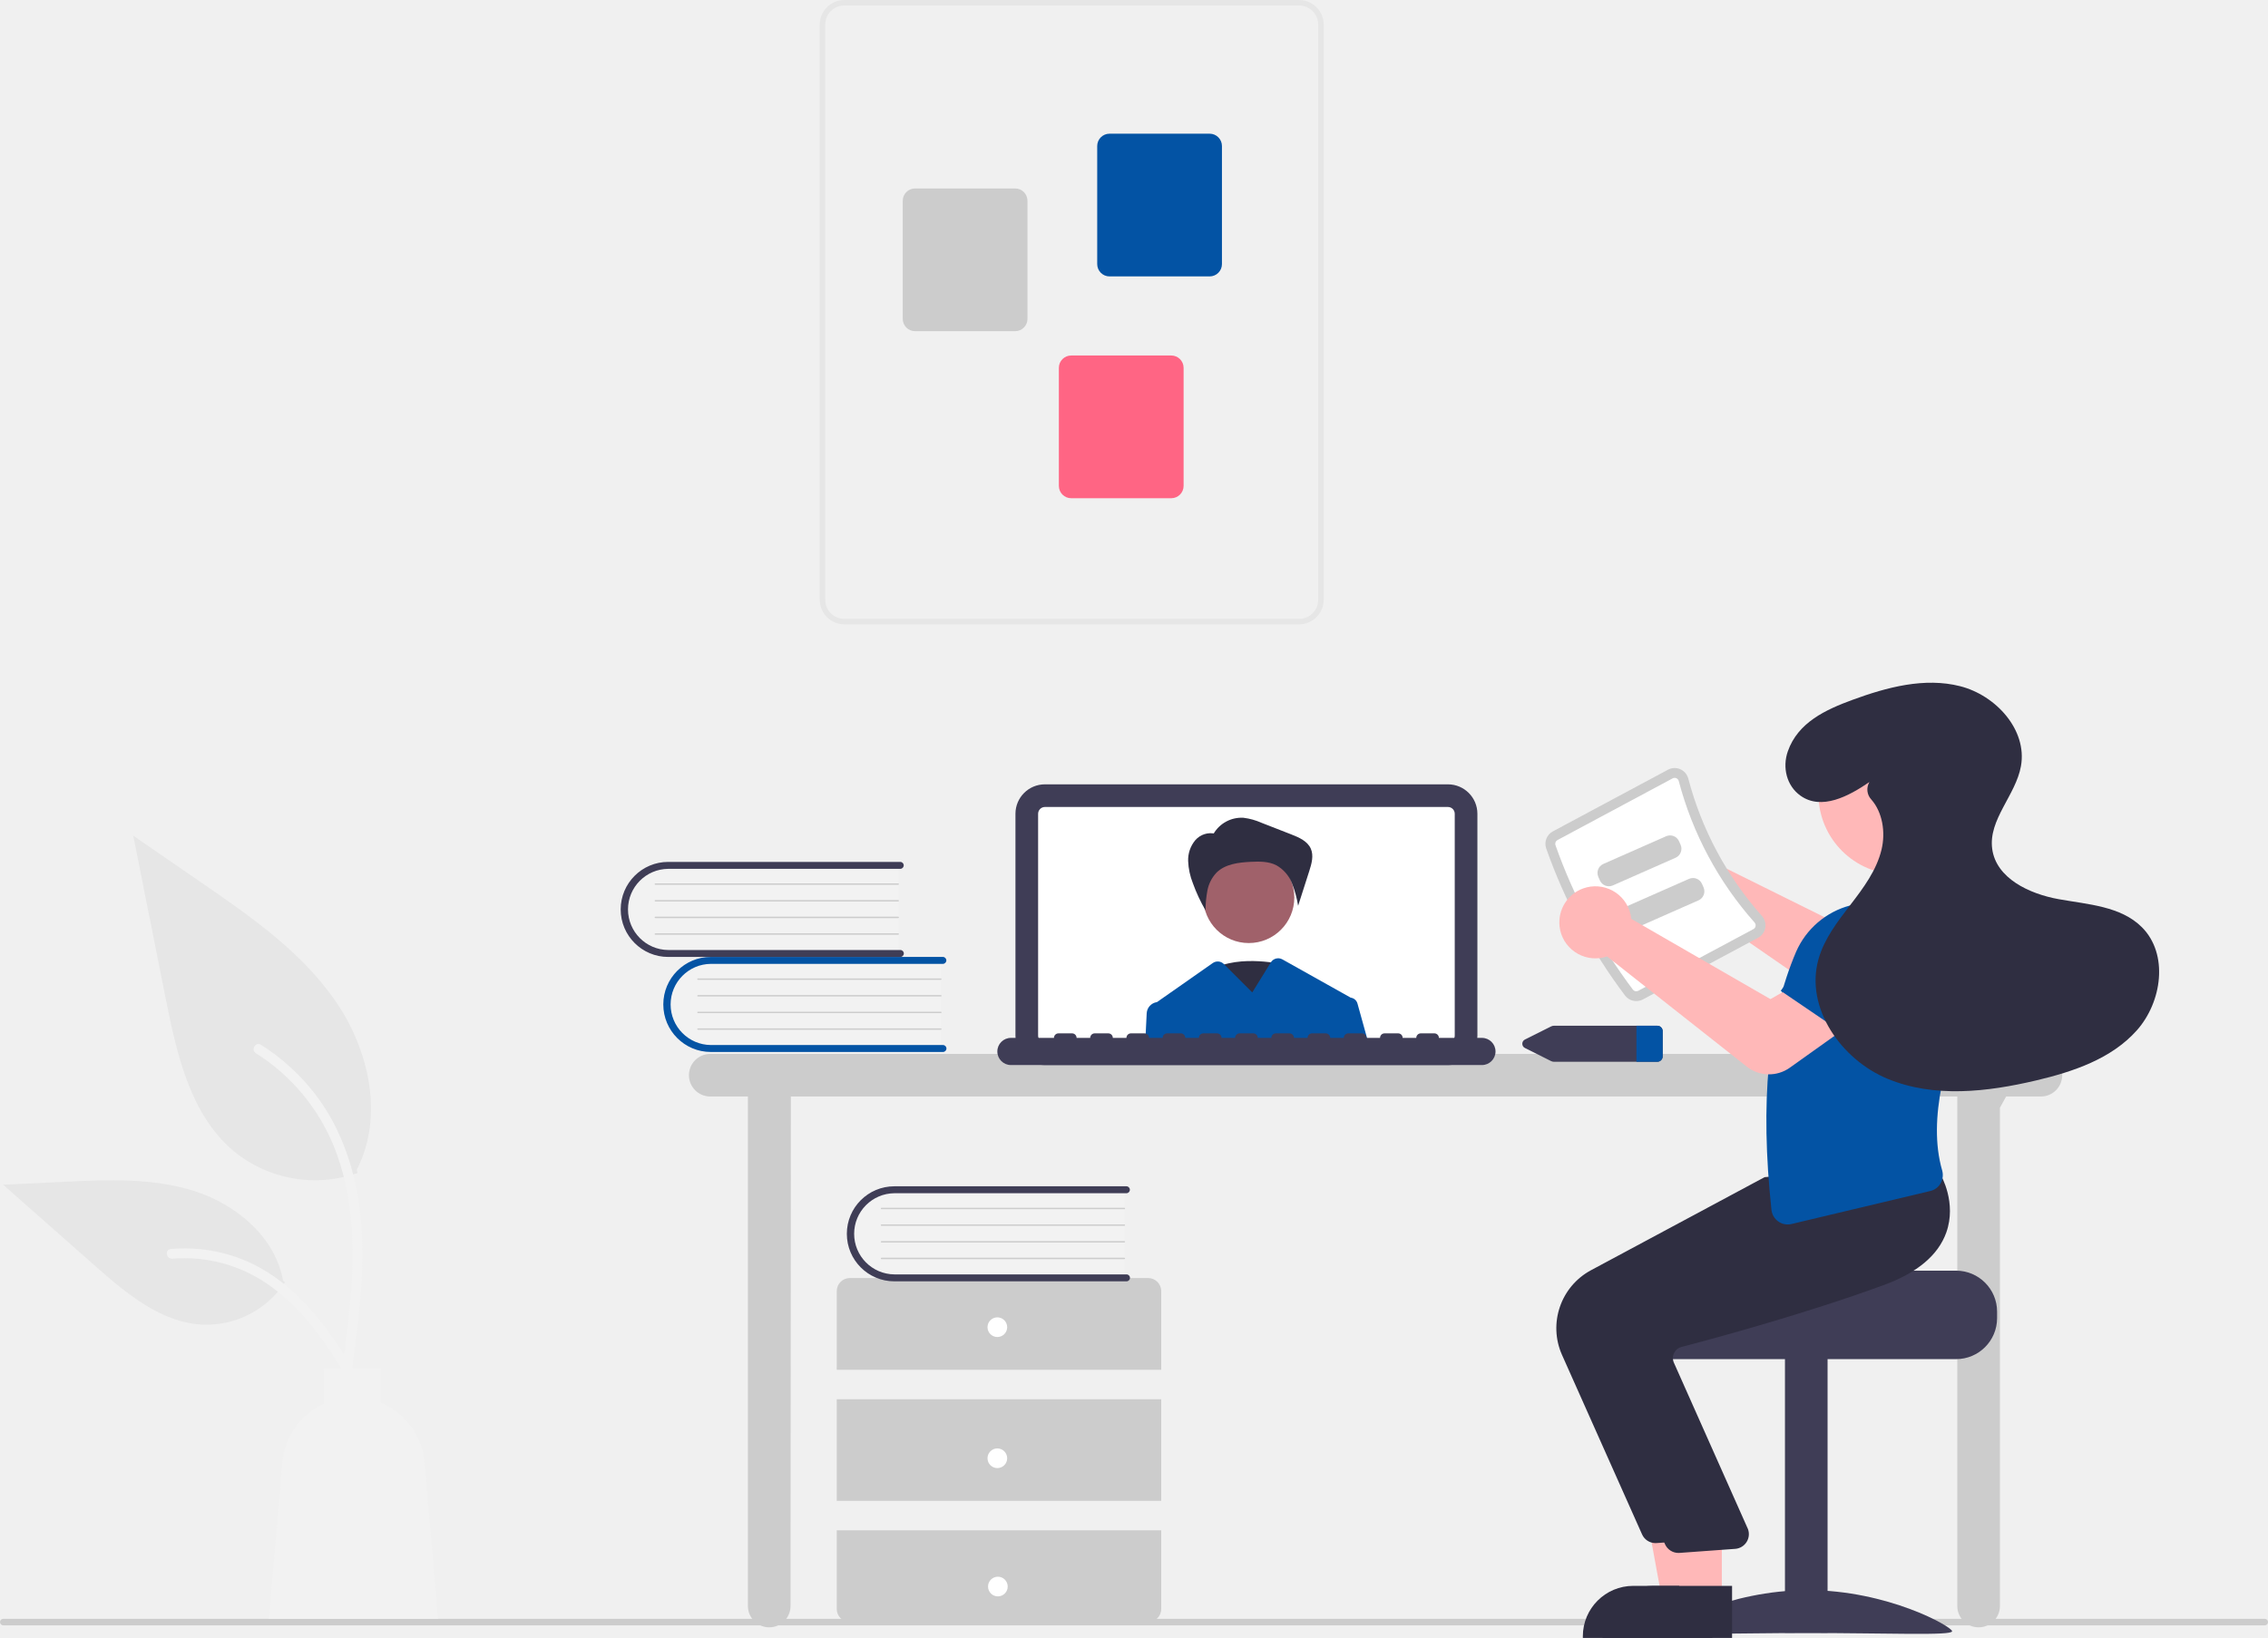
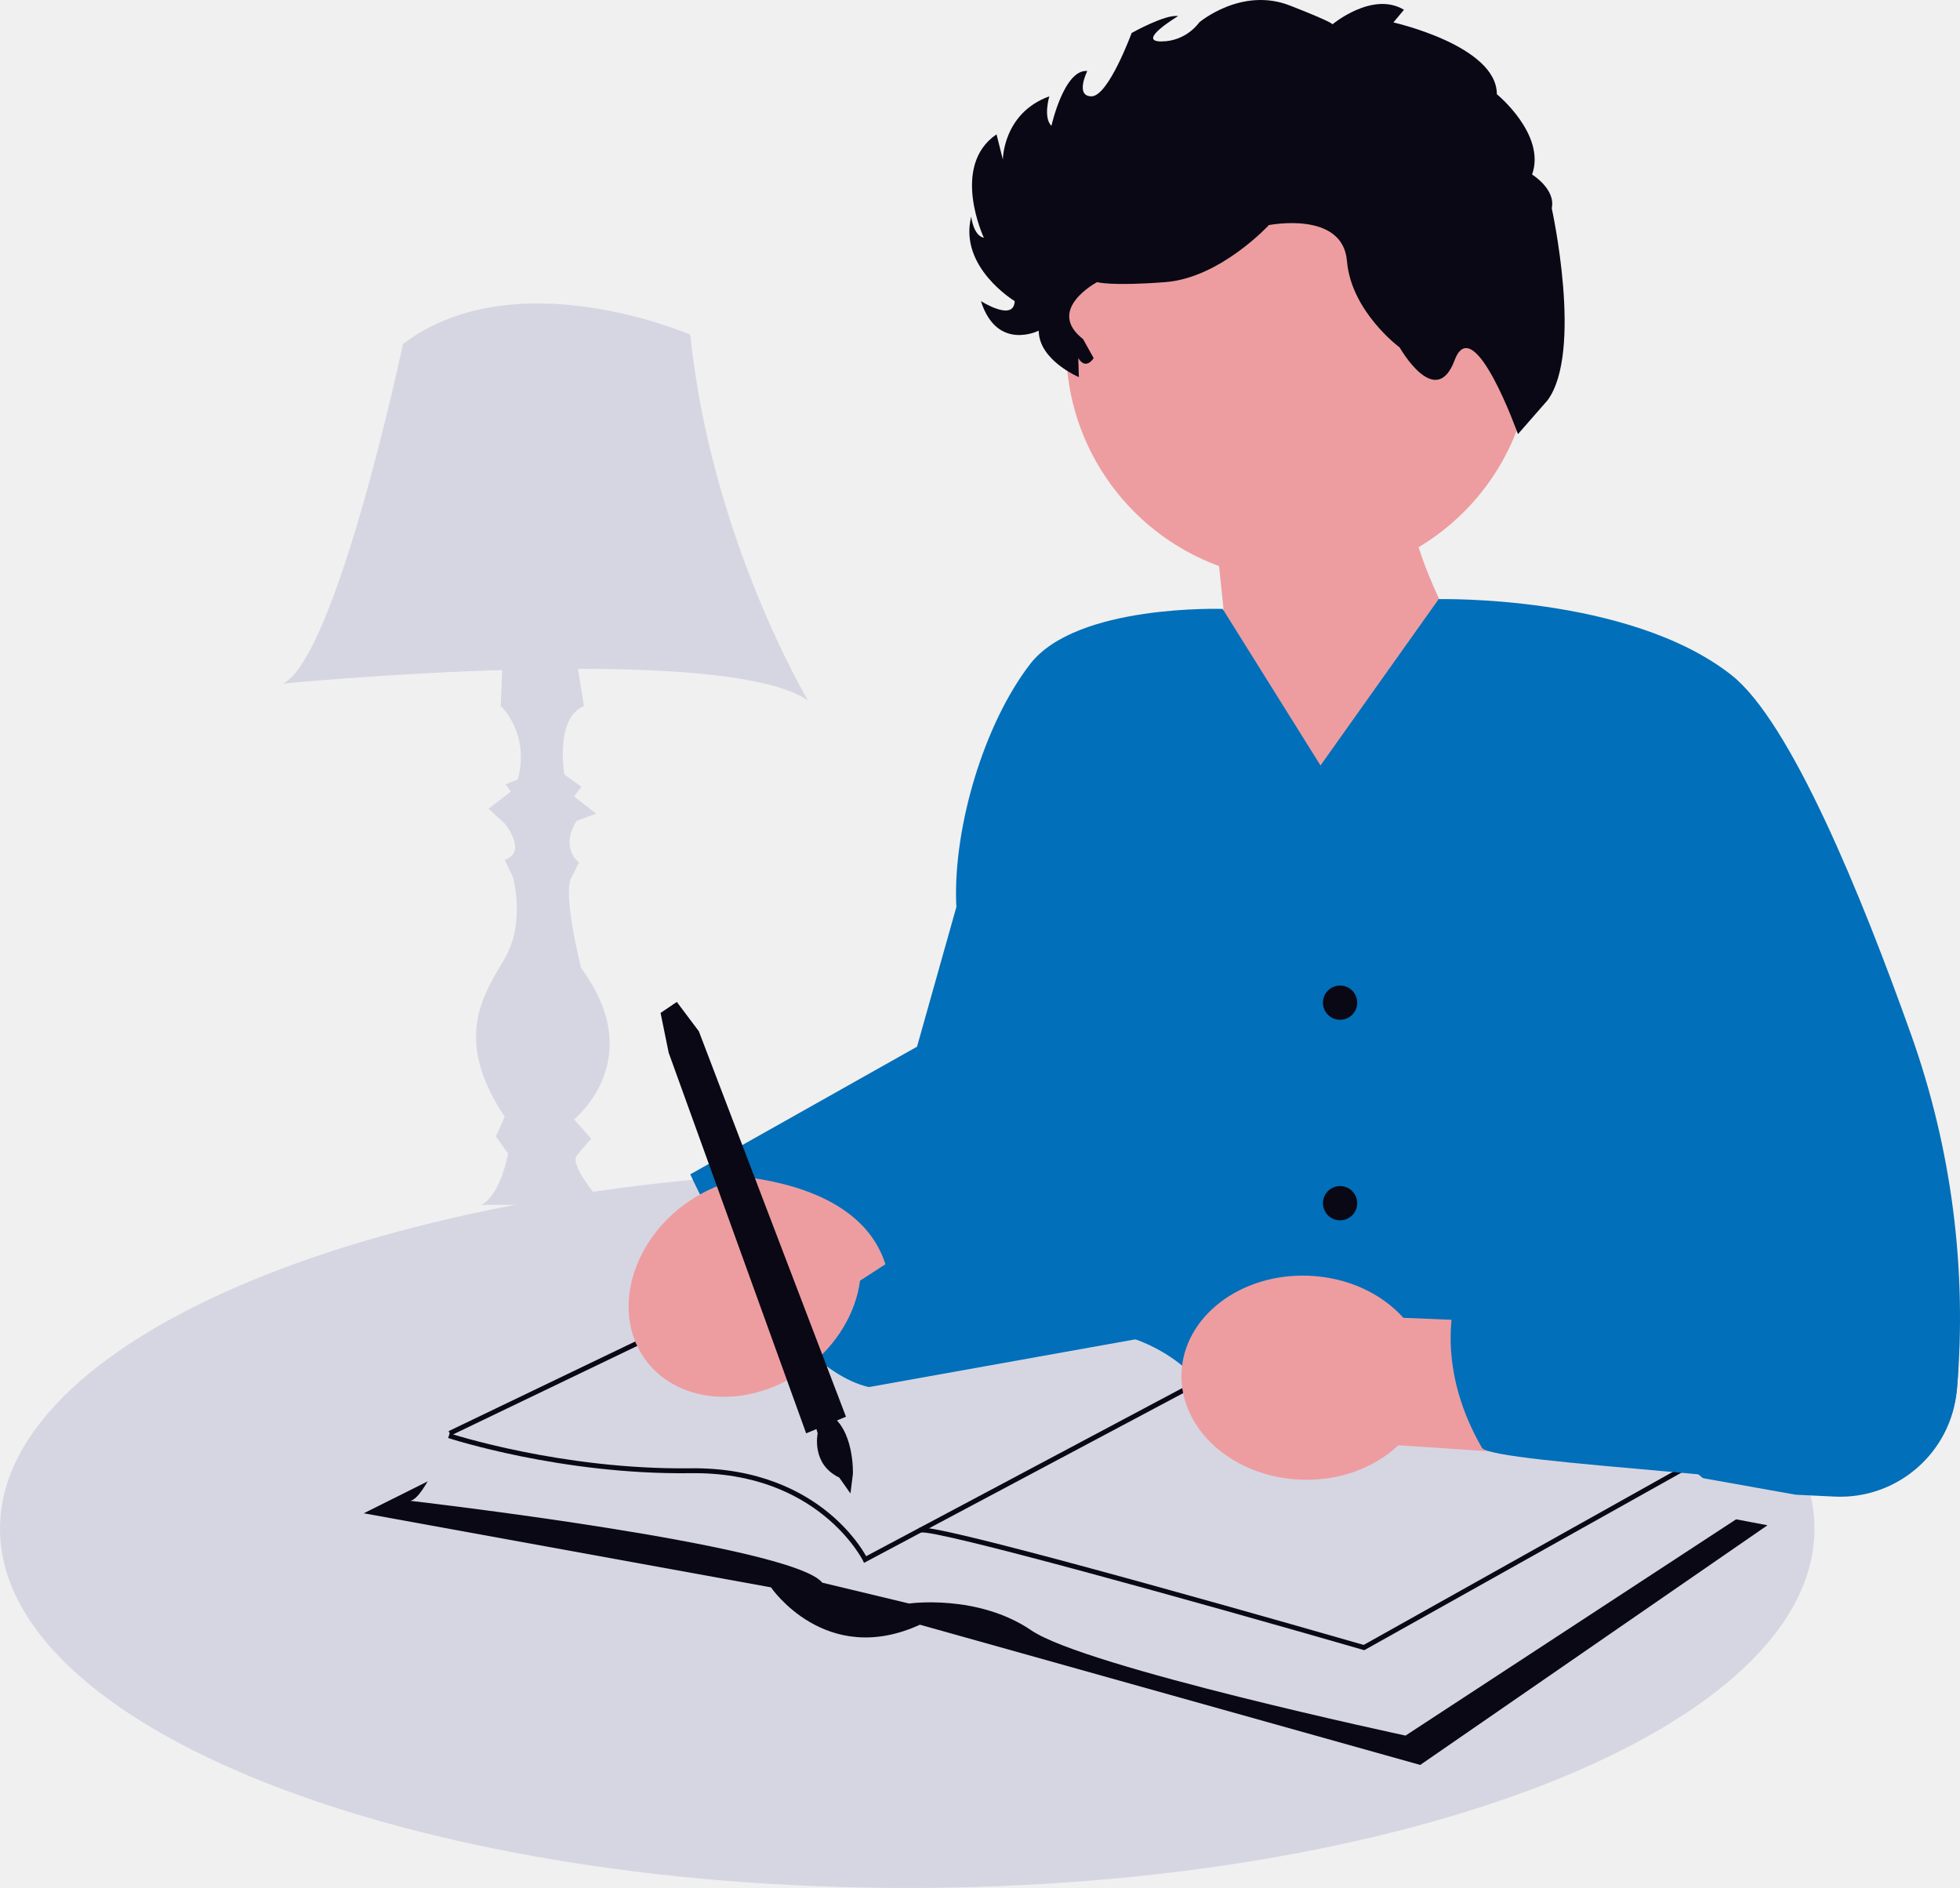
- <svg xmlns="http://www.w3.org/2000/svg" width="692" height="499.877" viewBox="0 0 692 499.877" role="img" artist="Katerina Limpitsouni" source="https://undraw.co/">
-   <path d="M945,696.105H255a1,1,0,0,1,0-2H945a1,1,0,0,1,0,2Z" transform="translate(-254 -200.0616)" fill="#ccc" />
-   <path d="M876.704,521.703h-406a6.5,6.5,0,1,0,0,13h11.5v155.5a6.5,6.5,0,0,0,13,0l.099-155.5H851.204v155.5a6.5,6.5,0,0,0,13,0V538.13l1.891-3.427h10.609a6.5,6.5,0,1,0,0-13Z" transform="translate(-254 -200.0616)" fill="#ccc" />
-   <path d="M695.794,525.105H572.812a8.992,8.992,0,0,1-8.982-8.982V448.414a8.992,8.992,0,0,1,8.982-8.982H695.794a8.992,8.992,0,0,1,8.982,8.982v67.709A8.992,8.992,0,0,1,695.794,525.105Z" transform="translate(-254 -200.0616)" fill="#3f3d56" />
-   <path d="M695.793,446.345H572.813a2.074,2.074,0,0,0-2.07,2.07v67.71a2.074,2.074,0,0,0,2.07,2.07H695.793a2.074,2.074,0,0,0,2.07-2.07v-67.71A2.074,2.074,0,0,0,695.793,446.345Z" transform="translate(-254 -200.0616)" fill="#fff" />
-   <path d="M644.792,494.283s-14.722-3.392-22.82,2.827,10.306,20.355,10.306,20.355Z" transform="translate(-254 -200.0616)" fill="#2f2e41" />
-   <circle cx="381.024" cy="273.924" r="13.887" fill="#a0616a" />
-   <path d="M624.286,454.492a9.898,9.898,0,0,1,9.126-4.856,19.397,19.397,0,0,1,5.515,1.544l9.078,3.541c2.349.916,4.922,2.039,5.941,4.345.946,2.141.24,4.613-.474,6.841l-3.397,10.593a32.246,32.246,0,0,0-1.925-6.998,10.835,10.835,0,0,0-4.704-5.364c-2.358-1.21-5.137-1.185-7.785-1.057-3.749.18-7.826.657-10.489,3.302a10.895,10.895,0,0,0-2.765,5.399,32.5,32.5,0,0,0-.58,6.112,50.669,50.669,0,0,1-3.869-8.295,20.525,20.525,0,0,1-1.438-6.715,9.444,9.444,0,0,1,2.165-6.387,6.195,6.195,0,0,1,6.231-1.961Z" transform="translate(-254 -200.0616)" fill="#2f2e41" />
-   <path d="M668.183,506.325a2.472,2.472,0,0,0-2.07-1.79.86.86,0,0,0-.1-.06L645.282,492.856a2.637,2.637,0,0,0-3.528.908l-5.67,9.18-8.54-8.54-.136-.136a2.636,2.636,0,0,0-3.376-.295l-17.038,11.931c-.03,0-.06.01-.09.01a3.633,3.633,0,0,0-3.03,3.39l-.44,8.89h68.04Z" transform="translate(-254 -200.0616)" fill="#0353A4" />
-   <path d="M706.158,516.814H693.03a1.382,1.382,0,0,0-1.382-1.382h-4.145a1.382,1.382,0,0,0-1.382,1.382h-4.145a1.382,1.382,0,0,0-1.382-1.382H676.449a1.382,1.382,0,0,0-1.382,1.382h-4.145a1.382,1.382,0,0,0-1.382-1.382h-4.145a1.382,1.382,0,0,0-1.382,1.382h-4.145A1.382,1.382,0,0,0,658.485,515.432h-4.145a1.382,1.382,0,0,0-1.382,1.382h-4.145a1.382,1.382,0,0,0-1.382-1.382H643.285a1.382,1.382,0,0,0-1.382,1.382H637.758a1.382,1.382,0,0,0-1.382-1.382h-4.145a1.382,1.382,0,0,0-1.382,1.382h-4.145a1.382,1.382,0,0,0-1.382-1.382h-4.145a1.382,1.382,0,0,0-1.382,1.382H615.649a1.382,1.382,0,0,0-1.382-1.382h-4.145a1.382,1.382,0,0,0-1.382,1.382h-4.145a1.382,1.382,0,0,0-1.382-1.382h-4.145a1.382,1.382,0,0,0-1.382,1.382h-4.145a1.382,1.382,0,0,0-1.382-1.382h-4.145a1.382,1.382,0,0,0-1.382,1.382H582.485a1.382,1.382,0,0,0-1.382-1.382H576.958a1.382,1.382,0,0,0-1.382,1.382H562.449a4.145,4.145,0,0,0,0,8.291H706.158a4.145,4.145,0,0,0,0-8.291Z" transform="translate(-254 -200.0616)" fill="#3f3d56" />
-   <path d="M541.079,492.74v27.526H472.117a13.771,13.771,0,1,1,0-27.526Z" transform="translate(-254 -200.0616)" fill="#f2f2f2" />
-   <path d="M542.773,520.054a1.059,1.059,0,0,1-1.059,1.059h-70.826a14.504,14.504,0,1,1,0-29.008h70.826a1.059,1.059,0,0,1,0,2.117h-70.826a12.387,12.387,0,0,0,0,24.773h70.826A1.059,1.059,0,0,1,542.773,520.054Z" transform="translate(-254 -200.0616)" fill="#0353A4" />
-   <path d="M541.079,499.092H466.971a.212.212,0,1,1,0-.423h74.108a.212.212,0,0,1,0,.423Z" transform="translate(-254 -200.0616)" fill="#ccc" />
-   <path d="M541.079,504.174H466.971a.212.212,0,1,1,0-.423h74.108a.212.212,0,0,1,0,.423Z" transform="translate(-254 -200.0616)" fill="#ccc" />
-   <path d="M541.079,509.255H466.971a.212.212,0,1,1,0-.423h74.108a.212.212,0,0,1,0,.423Z" transform="translate(-254 -200.0616)" fill="#ccc" />
-   <path d="M541.079,514.337H466.971a.212.212,0,1,1,0-.423h74.108a.212.212,0,0,1,0,.423Z" transform="translate(-254 -200.0616)" fill="#ccc" />
-   <path d="M528.079,463.74v27.526H459.117a13.771,13.771,0,1,1,0-27.526Z" transform="translate(-254 -200.0616)" fill="#f2f2f2" />
-   <path d="M529.773,491.054a1.059,1.059,0,0,1-1.059,1.059h-70.826a14.504,14.504,0,1,1,0-29.008h70.826a1.059,1.059,0,0,1,0,2.117h-70.826a12.387,12.387,0,0,0,0,24.773h70.826A1.059,1.059,0,0,1,529.773,491.054Z" transform="translate(-254 -200.0616)" fill="#3f3d56" />
-   <path d="M528.079,470.092H453.971a.212.212,0,1,1,0-.423h74.108a.212.212,0,0,1,0,.423Z" transform="translate(-254 -200.0616)" fill="#ccc" />
-   <path d="M528.079,475.174H453.971a.212.212,0,1,1,0-.423h74.108a.212.212,0,0,1,0,.423Z" transform="translate(-254 -200.0616)" fill="#ccc" />
-   <path d="M528.079,480.255H453.971a.212.212,0,1,1,0-.423h74.108a.212.212,0,0,1,0,.423Z" transform="translate(-254 -200.0616)" fill="#ccc" />
-   <path d="M528.079,485.337H453.971a.212.212,0,1,1,0-.423h74.108a.212.212,0,0,1,0,.423Z" transform="translate(-254 -200.0616)" fill="#ccc" />
-   <path d="M608.303,618.105v-24a4,4,0,0,0-4-4h-91a4,4,0,0,0-4,4v24Z" transform="translate(-254 -200.0616)" fill="#ccc" />
-   <rect x="255.303" y="427.043" width="99" height="31" fill="#ccc" />
-   <path d="M509.303,667.105v24a4,4,0,0,0,4,4h91a4,4,0,0,0,4-4v-24Z" transform="translate(-254 -200.0616)" fill="#ccc" />
-   <circle cx="304.303" cy="405.043" r="3" fill="#fff" />
-   <circle cx="304.303" cy="445.043" r="3" fill="#fff" />
-   <circle cx="304.464" cy="484.196" r="3" fill="#fff" />
-   <path d="M597.079,562.74v27.526H528.117a13.771,13.771,0,1,1,0-27.526Z" transform="translate(-254 -200.0616)" fill="#f2f2f2" />
-   <path d="M598.773,590.054a1.059,1.059,0,0,1-1.059,1.059h-70.826a14.504,14.504,0,1,1,0-29.008h70.826a1.059,1.059,0,0,1,0,2.117h-70.826a12.387,12.387,0,0,0,0,24.773h70.826A1.059,1.059,0,0,1,598.773,590.054Z" transform="translate(-254 -200.0616)" fill="#3f3d56" />
-   <path d="M597.079,569.092H522.971a.212.212,0,1,1,0-.423h74.108a.212.212,0,0,1,0,.423Z" transform="translate(-254 -200.0616)" fill="#ccc" />
-   <path d="M597.079,574.174H522.971a.212.212,0,1,1,0-.423h74.108a.212.212,0,0,1,0,.423Z" transform="translate(-254 -200.0616)" fill="#ccc" />
-   <path d="M597.079,579.255H522.971a.212.212,0,1,1,0-.423h74.108a.212.212,0,0,1,0,.423Z" transform="translate(-254 -200.0616)" fill="#ccc" />
-   <path d="M597.079,584.337H522.971a.212.212,0,1,1,0-.423h74.108a.212.212,0,0,1,0,.423Z" transform="translate(-254 -200.0616)" fill="#ccc" />
-   <path d="M504.11,383.083v-175.5a7.53,7.53,0,0,1,7.521-7.521H650.36a7.53,7.53,0,0,1,7.521,7.521v175.5a7.53,7.53,0,0,1-7.521,7.521H511.632A7.53,7.53,0,0,1,504.11,383.083Zm7.521-181.35a5.857,5.857,0,0,0-5.85,5.85v175.5a5.857,5.857,0,0,0,5.85,5.85H650.36a5.857,5.857,0,0,0,5.85-5.85v-175.5a5.857,5.857,0,0,0-5.85-5.85Z" transform="translate(-254 -200.0616)" fill="#e6e6e6" />
-   <path d="M588.775,280.659V244.624a3.765,3.765,0,0,1,3.761-3.761h30.537a3.765,3.765,0,0,1,3.761,3.761v36.036a3.765,3.765,0,0,1-3.761,3.761h-30.537A3.765,3.765,0,0,1,588.775,280.659Z" transform="translate(-254 -200.0616)" fill="#0353A4" />
-   <path d="M529.44,297.374V261.338a3.765,3.765,0,0,1,3.761-3.761h30.537a3.765,3.765,0,0,1,3.761,3.761v36.036a3.765,3.765,0,0,1-3.761,3.761h-30.537A3.765,3.765,0,0,1,529.44,297.374Z" transform="translate(-254 -200.0616)" fill="#ccc" />
-   <path d="M577.075,348.352V312.317a3.765,3.765,0,0,1,3.761-3.761h30.537a3.765,3.765,0,0,1,3.761,3.761v36.036a3.765,3.765,0,0,1-3.761,3.761h-30.537A3.765,3.765,0,0,1,577.075,348.352Z" transform="translate(-254 -200.0616)" fill="#ff6584" />
-   <path d="M759.563,513.105H728.143a1.941,1.941,0,0,0-.86.2l-7.93,3.97a1.445,1.445,0,0,0,0,2.66l7.93,3.97a1.941,1.941,0,0,0,.86.2h31.42a1.649,1.649,0,0,0,1.74-1.53v-7.94A1.649,1.649,0,0,0,759.563,513.105Z" transform="translate(-254 -200.0616)" fill="#3f3d56" />
-   <path d="M761.303,514.635v7.94a1.649,1.649,0,0,1-1.74,1.53h-6.26v-11h6.26A1.649,1.649,0,0,1,761.303,514.635Z" transform="translate(-254 -200.0616)" fill="#0353A4" />
-   <path d="M759.327,453.705a11.003,11.003,0,0,1,14.89,6.915,10.588,10.588,0,0,1,.32,1.435l43.938,21.788,10.168-6.739,12.652,14.565L825.769,504.279a11.149,11.149,0,0,1-13.301.513l-44.579-30.828a10.511,10.511,0,0,1-1.015.37,11.003,11.003,0,0,1-14.01-8.561,10.708,10.708,0,0,1-.163-1.34A11.036,11.036,0,0,1,759.327,453.705Z" transform="translate(-254 -200.0616)" fill="#ffb8b8" />
-   <path d="M850.841,587.853H802.831c0,1.38-49.48,2.5-49.48,2.5a12.86,12.86,0,0,0-2.11,2,12.41,12.41,0,0,0-2.9,8v2a12.505,12.505,0,0,0,12.5,12.5h90a12.511,12.511,0,0,0,12.5-12.5v-2A12.517,12.517,0,0,0,850.841,587.853Z" transform="translate(-254 -200.0616)" fill="#3f3d56" />
-   <rect x="798.617" y="614.357" width="13" height="84" transform="translate(1356.235 1112.652) rotate(-180)" fill="#3f3d56" />
-   <path d="M761.617,697.9c0,1.405,19.699.543,44,.543s44,.861,44-.543-19.699-12.543-44-12.543S761.617,696.495,761.617,697.9Z" transform="translate(-254 -200.0616)" fill="#3f3d56" />
-   <polygon points="519.353 487.993 507.094 487.992 501.261 456.195 519.355 456.196 519.353 487.993" fill="#ffb8b8" />
-   <path d="M776.48,699.938l-39.531-.001v-.5a15.386,15.386,0,0,1,15.386-15.386h.001l24.144.001Z" transform="translate(-254 -200.0616)" fill="#2f2e41" />
-   <path d="M755.017,668.337,730.576,613.529a20.086,20.086,0,0,1,8.819-25.784l53.013-28.428,24.191-2.058,22.315-2.028.161.272c.206.348,5.004,8.635,1.76,17.722-2.46,6.893-8.859,12.276-19.019,16.002-23.714,8.695-51.109,16.127-61.786,18.918a3.451,3.451,0,0,0-2.211,1.76,3.498,3.498,0,0,0-.196,2.799l22.707,51.015a4.5,4.5,0,0,1-3.809,6.029L759.553,670.983q-.216.021-.43.021A4.497,4.497,0,0,1,755.017,668.337Z" transform="translate(-254 -200.0616)" fill="#2f2e41" />
-   <polygon points="525.353 487.993 513.094 487.992 507.261 456.195 525.355 456.196 525.353 487.993" fill="#ffb8b8" />
-   <path d="M782.48,699.938l-39.531-.001v-.5a15.386,15.386,0,0,1,15.386-15.386h.001l24.144.001Z" transform="translate(-254 -200.0616)" fill="#2f2e41" />
-   <path d="M762.017,671.337,737.576,616.529a20.086,20.086,0,0,1,8.819-25.784l53.013-28.428,24.191-2.058,22.315-2.028.161.272c.206.348,5.004,8.635,1.76,17.722-2.46,6.893-8.859,12.276-19.019,16.002-23.714,8.695-51.109,16.127-61.786,18.918a3.451,3.451,0,0,0-2.211,1.76,3.498,3.498,0,0,0-.196,2.799l22.707,51.015a4.5,4.5,0,0,1-3.809,6.029L766.553,673.983q-.216.021-.43.021A4.497,4.497,0,0,1,762.017,671.337Z" transform="translate(-254 -200.0616)" fill="#2f2e41" />
-   <path d="M749.835,503.906a167.506,167.506,0,0,1-24.075-44.932,4.303,4.303,0,0,1,2.032-5.179l35.145-18.832a4.247,4.247,0,0,1,3.726-.151,4.319,4.319,0,0,1,2.461,2.884,102.328,102.328,0,0,0,22.446,41.891,4.318,4.318,0,0,1,1.038,3.647,4.247,4.247,0,0,1-2.189,3.018L755.272,505.083A4.303,4.303,0,0,1,749.835,503.906Z" transform="translate(-254 -200.0616)" fill="#ccc" />
-   <path d="M752.233,502.104a1.299,1.299,0,0,0,1.622.335l35.146-18.832a1.246,1.246,0,0,0,.653-.897,1.318,1.318,0,0,0-.325-1.128,105.34,105.34,0,0,1-23.107-43.125,1.319,1.319,0,0,0-.758-.895,1.247,1.247,0,0,0-1.11.046L729.208,456.439a1.298,1.298,0,0,0-.62,1.537,164.507,164.507,0,0,0,23.645,44.127Z" transform="translate(-254 -200.0616)" fill="#fff" />
-   <path d="M866.593,498.883l-27.525,10.459-6.72-18.667a11.168,11.168,0,0,1,5.002-13.499l0,0a11.168,11.168,0,0,1,14.262,2.784Z" transform="translate(-254 -200.0616)" fill="#0353A4" />
-   <path d="M796.583,572.843a4.999,4.999,0,0,1-2.083-3.549c-3.525-32.91-1.07-58.664,7.506-78.735a24.992,24.992,0,0,1,16.567-14.18l22.25-1.123.115.056A26.005,26.005,0,0,1,855.156,502.9c-7.156,18.863-13.148,38.503-8.579,54.346a5.122,5.122,0,0,1-.484,3.983,4.884,4.884,0,0,1-3.116,2.309L800.599,573.62a4.964,4.964,0,0,1-4.017-.777Z" transform="translate(-254 -200.0616)" fill="#0353A4" />
-   <circle cx="579.396" cy="242.323" r="24.561" fill="#ffb8b8" />
-   <path d="M765.243,461.838l-19.142,8.45a3.003,3.003,0,0,1-3.956-1.533l-.473-1.073a3.003,3.003,0,0,1,1.533-3.956l19.142-8.45a3.003,3.003,0,0,1,3.956,1.533l.473,1.073A3.003,3.003,0,0,1,765.243,461.838Z" transform="translate(-254 -200.0616)" fill="#ccc" />
-   <path d="M772.243,474.838l-19.142,8.45a3.003,3.003,0,0,1-3.956-1.533l-.473-1.073a3.003,3.003,0,0,1,1.533-3.956l19.142-8.45a3.003,3.003,0,0,1,3.956,1.533l.473,1.073A3.003,3.003,0,0,1,772.243,474.838Z" transform="translate(-254 -200.0616)" fill="#ccc" />
-   <path d="M787.005,525.615l-42.674-33.666a10.517,10.517,0,0,1-1.036.306,11.027,11.027,0,0,1-8.818-1.691,10.913,10.913,0,0,1-4.626-7.733,11.023,11.023,0,0,1,7.209-11.638,11.004,11.004,0,0,1,14.426,7.837,10.571,10.571,0,0,1,.229,1.452L794.196,504.989l10.572-6.086,11.711,15.332-16.414,11.699a10.942,10.942,0,0,1-13.06-.318Z" transform="translate(-254 -200.0616)" fill="#ffb8b8" />
-   <path d="M821.686,519.009l-24.349-16.557,11.443-16.207a11.168,11.168,0,0,1,13.929-3.64l0,0a11.168,11.168,0,0,1,5.894,13.283Z" transform="translate(-254 -200.0616)" fill="#0353A4" />
-   <path d="M824.391,438.727c-6.313,4.321-14.601,8.762-21.049,4.161-4.234-3.021-5.567-8.615-3.851-13.525,3.087-8.829,11.569-12.715,19.681-15.695,10.544-3.873,22.026-6.954,32.911-4.181s20.506,13.313,18.541,24.373c-1.58,8.894-9.97,16.295-8.779,25.25,1.199,9.012,11.334,13.756,20.281,15.367s18.96,2.128,25.391,8.555c8.203,8.199,6.155,22.853-1.564,31.51s-19.367,12.58-30.654,15.248c-14.955,3.534-31.129,5.392-45.332-.474s-25.256-21.654-21.141-36.46c1.738-6.254,5.832-11.539,9.789-16.685s7.963-10.526,9.472-16.839c1.258-5.261.327-11.369-3.162-15.315a4.437,4.437,0,0,1-.594-5.186Z" transform="translate(-254 -200.0616)" fill="#2f2e41" />
-   <path d="M363.072,558.06a39.063,39.063,0,0,1-37.721-6.645c-13.212-11.089-17.354-29.359-20.725-46.275q-4.985-25.018-9.969-50.036l20.872,14.371c15.01,10.335,30.357,21.001,40.75,35.971s14.929,35.405,6.579,51.603" transform="translate(-254 -200.0616)" fill="#e6e6e6" />
-   <path d="M361.288,618.639c2.112-15.387,4.285-30.973,2.803-46.525-1.316-13.812-5.53-27.303-14.109-38.364A63.82,63.82,0,0,0,333.608,518.912c-1.637-1.034-3.144,1.561-1.514,2.59A60.672,60.672,0,0,1,356.093,550.459c5.225,13.289,6.064,27.776,5.164,41.893-.544,8.537-1.698,17.019-2.861,25.489a1.554,1.554,0,0,0,1.048,1.845,1.509,1.509,0,0,0,1.845-1.048Z" transform="translate(-254 -200.0616)" fill="#f2f2f2" />
-   <path d="M340.941,591.41a28.755,28.755,0,0,1-25.055,12.931c-12.683-.602-23.257-9.454-32.775-17.858l-28.153-24.857,18.633-.892c13.4-.641,27.145-1.239,39.908,2.893s24.533,14.077,26.867,27.287" transform="translate(-254 -200.0616)" fill="#e6e6e6" />
-   <path d="M367.258,627.484c-10.168-17.991-21.961-37.986-43.035-44.377a48.022,48.022,0,0,0-18.101-1.869c-1.922.166-1.442,3.128.476,2.963a44.614,44.614,0,0,1,28.886,7.642c8.145,5.544,14.487,13.252,19.854,21.425,3.288,5.007,6.233,10.226,9.178,15.438.941,1.666,3.693.463,2.74-1.222Z" transform="translate(-254 -200.0616)" fill="#f2f2f2" />
-   <path d="M383.55,646.421A21.774,21.774,0,0,0,370.207,628.184v-10.401H352.762v10.729a21.763,21.763,0,0,0-12.616,17.909l-4.102,47.684h51.608Z" transform="translate(-254 -200.0616)" fill="#f2f2f2" />
+ <svg xmlns="http://www.w3.org/2000/svg" width="801.512" height="772" viewBox="0 0 801.512 772" role="img" artist="Katerina Limpitsouni" source="https://undraw.co/">
+   <ellipse cx="371" cy="625.14" rx="371" ry="146.86" fill="#d6d6e3" />
+   <path d="M626.423,146.418c2.448-52.561-38.176-97.155-90.737-99.604-52.561-2.448-97.156,38.176-99.604,90.737-1.986,42.627,24.361,80.01,62.427,93.925l12.734,122.446,97.432-73.79s-19.059-26.752-28.57-56.359c26.476-15.847,44.775-44.223,46.318-77.356Z" fill="#ed9da0" />
+   <path d="M500,249s-59.788-2.079-78.755,22.557c-18.967,24.636-31.245,66.443-30.245,97.443s74.279,194.193,74.279,194.193l269,48,15.917.77c25.727,1.245,47.833-18.075,50.046-43.737v-0c4.234-49.119-2.152-98.561-18.676-145.011-20.194-56.766-49.269-128.126-73.565-147.216-42-33-120-31-120-31l.203.159-48.203,67.841-40-64Z" fill="#016FB9" />
+   <path d="M183.575,601.399l-34.803,17.391,166.507,30.295s22.325,32.929,60.912,15.269l204.588,57.34,142-98-407.5-77.5-131.704,55.205Z" fill="#090814" />
+   <path d="M490.279,565.104s-23.461-30.411-70.481-18.911l-104.519-18.308-131.704,59.168s-9.796,25.64-15.796,26.64c0,0,156,17.964,168.5,33.482l35.5,8.518s28-4,50,11,153,43,153,43l138.95-90.904-23.338-19.33-200.111-34.355Z" fill="#d6d6e3" />
+   <path d="M557.903,674.77l-.401-.115c-69.741-20.125-175.483-49.501-180.903-47.97l-.882-1.79c1.117-.604,3.736-2.014,93.564,22.781,41.964,11.584,83.842,23.636,88.374,24.941l132.247-74.03.977,1.746-132.976,74.437Z" fill="#090814" />
+   <path d="M353.334,639.062l-.455-.931c-.178-.364-18.365-36.463-70.491-35.733-52.975.691-98.674-14.244-99.129-14.396l.629-1.898c.453.149,45.856,14.958,98.474,14.294,27.875-.371,46.05,9.644,56.375,18.109,9.309,7.632,14.017,15.244,15.456,17.832l135.616-72.118.939,1.766-137.414,73.075Z" fill="#090814" />
+   <path d="M332.779,460.664l-50.5,19.529s35.279,78.193,73,87l36.967-53.265-59.467-53.265Z" fill="#016FB9" />
+   <path d="M320.63,481.775l112.37-82.775,14,63-95.292,61.672c-1.744,13.162-9.481,26.518-22.265,36.001-22.368,16.592-51.632,15.036-65.363-3.475-13.731-18.511-6.73-46.968,15.638-63.56,12.784-9.483,27.81-13.012,40.912-10.862Z" fill="#ed9da0" />
+   <path d="M518.879,92.049s-19.855,21.582-42.3,23.308c-22.445,1.727-27.92,0-27.92,0,0,0-21.286,11.222-5.747,23.308l4.316,7.769s-3.076,5.18-6.286,0l.243,7.769s-16.402-6.906-16.402-18.992c0,0-17.076,8.633-23.645-12.086,0,0,13.47,8.633,13.81,0,0,0-22.968-13.812-17.789-34.531,0,0,.863,7.769,5.18,8.633,0,0-13.812-29.351,5.18-42.3l2.59,10.359s0-18.992,18.992-25.898c0,0-2.59,8.633.863,12.086,0,0,5.18-23.308,14.675-22.445,0,0-5.18,10.359,1.727,10.359,6.906,0,16.402-25.898,16.402-25.898,0,0,13.812-7.769,18.992-6.906,0,0-17.265,10.359-6.906,10.359s15.539-7.769,15.539-7.769c0,0,17.265-14.675,37.12-6.906,19.855,7.769,17.265,7.769,17.265,7.769,0,0,16.402-13.812,29.351-6.043l-4.316,5.18s42.3,9.496,42.3,29.351c0,0,20.2,16.461,14.416,32.834,0,0,9.755,6.013,8.028,13.783,0,0,12.949,58.702-1.727,78.557l-12.086,13.812s-18.129-50.933-25.898-30.214c-7.769,20.718-22.445-5.18-22.445-5.18,0,0-19.855-14.675-21.582-35.394s-31.941-14.675-31.941-14.675Z" fill="#090814" />
+   <path d="M434,302l-19-16-40,142-92.721,52.193s114-6,73,87l112.721-20.193-10.721-84.807-23.279-160.193Z" fill="#016FB9" />
+   <polygon points="276.779 409.693 270.131 414.193 273.455 430.496 329.668 586.104 345.948 579.302 285.779 421.693 276.779 409.693" fill="#090814" />
+   <path d="M338.648,577.914l-5.869,2.78,1.602,5.411s-2.777,12.558,8.811,18.074l4.588,6.516,1-8s.738-18.559-10.131-24.78Z" fill="#090814" />
+   <path d="M573.883,538.856l189.427,7.947,3.69,57.197-195.193-13.02c-9.614,9.157-24.018,14.705-39.922,14.072-27.828-1.108-49.643-20.676-48.726-43.706.917-23.03,24.22-40.801,52.048-39.692,15.904.633,29.821,7.31,38.676,17.203Z" fill="#ed9da0" />
+   <circle cx="548" cy="410" r="7" fill="#090814" />
+   <circle cx="548" cy="492" r="7" fill="#090814" />
+   <path d="M282.279,136.857s-71.5-31.163-117.5,3.837c0,0-27.015,127.648-49.007,138.824,0,0,179.252-17.388,214.63,6.894,0,0-39.622-66.391-48.122-149.555Z" fill="#d6d6e3" />
+   <path d="M205.856,261.102l-1.077,27.591s12,11,7,30l-5,2,2.109,3.015-9.109,6.985,6.609,6.054s9.609,11.709,0,14.828l3.391,7.119s5.219,18.548-3.391,33.274c-8.609,14.726-21.391,32.632,0,64.679l-3.609,8.047,5,7s-3,17-11,21h50s-14-16-11-20,6-7,6-7l-7-8s30.711-24.542,2.855-61.771c0,0-7.855-31.229-3.855-37.229l3-6s-8-6-1-17l8-3-9-7,3-4-7-5s-4-23,8-28l-3-19-29.923-8.591Z" fill="#d6d6e3" />
+   <path d="M748.779,611.664h-0c5.469-7.192-138.936-12.994-142.779-19.664-20.752-36.022-10-64-10-64l169-40-75.221-78.307,61.665,46.844c34.138,25.933,52.603,67.552,48.921,110.264v0c-2.278,26.421-25.104,46.272-51.585,44.862Z" fill="#016FB9" />
+   <rect x="179.715" y="566.78" width="84.623" height="2" transform="translate(-224 152.1718) rotate(-25.66421)" fill="#090814" />
</svg>
